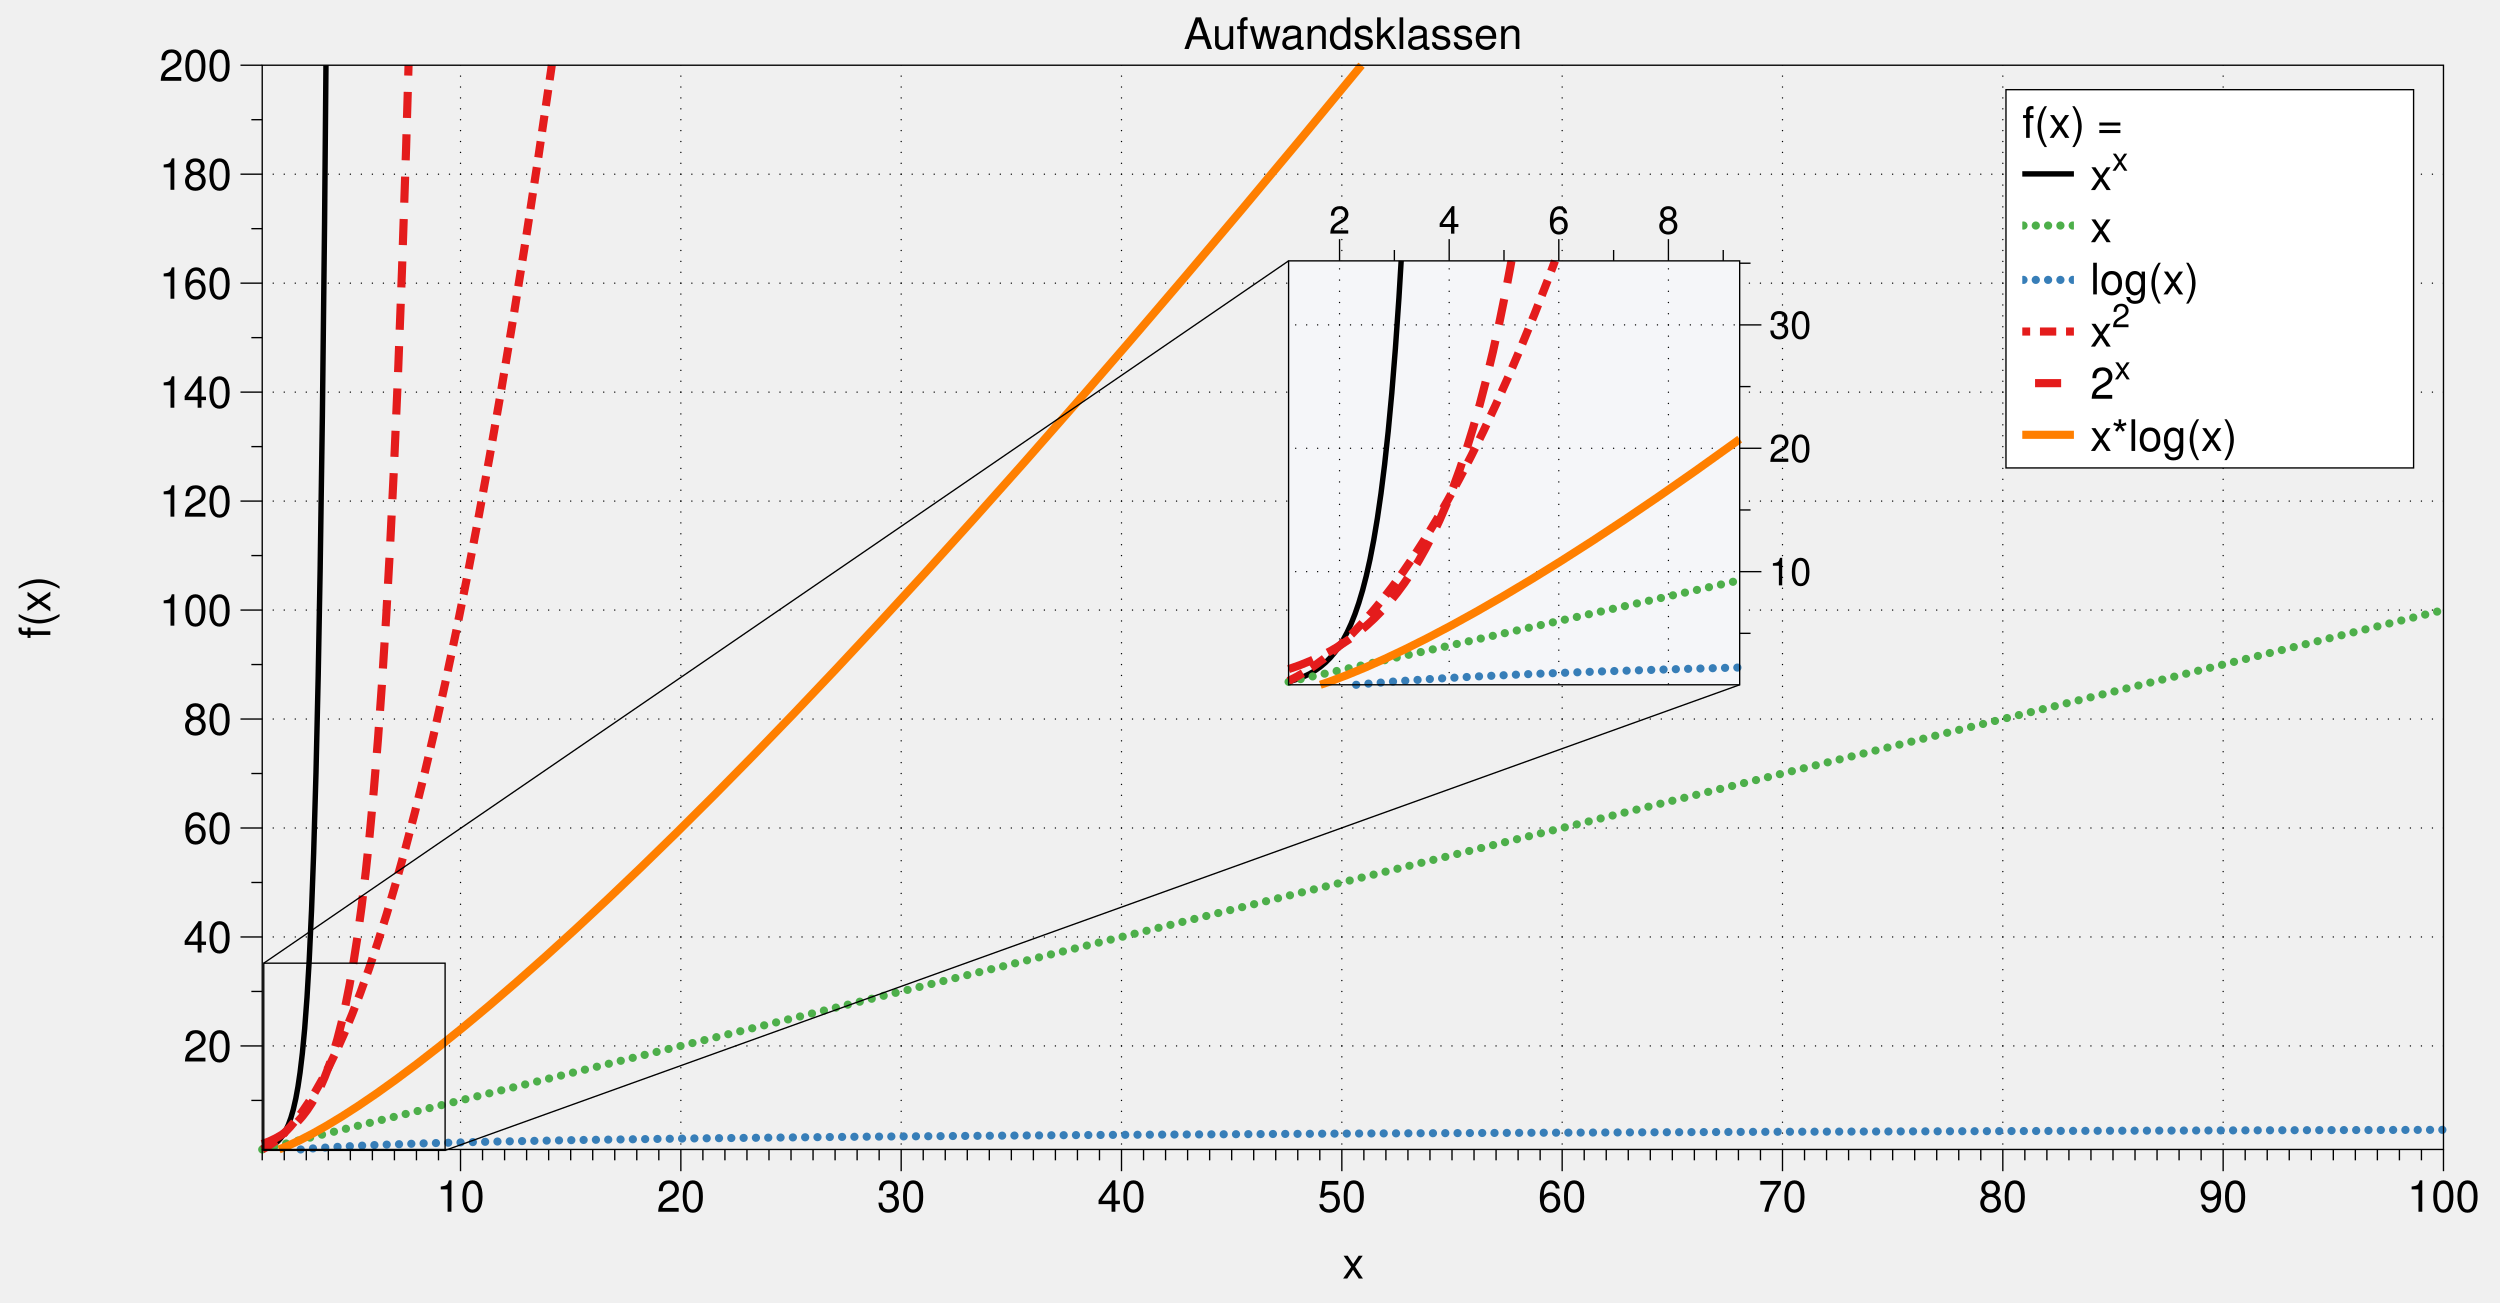
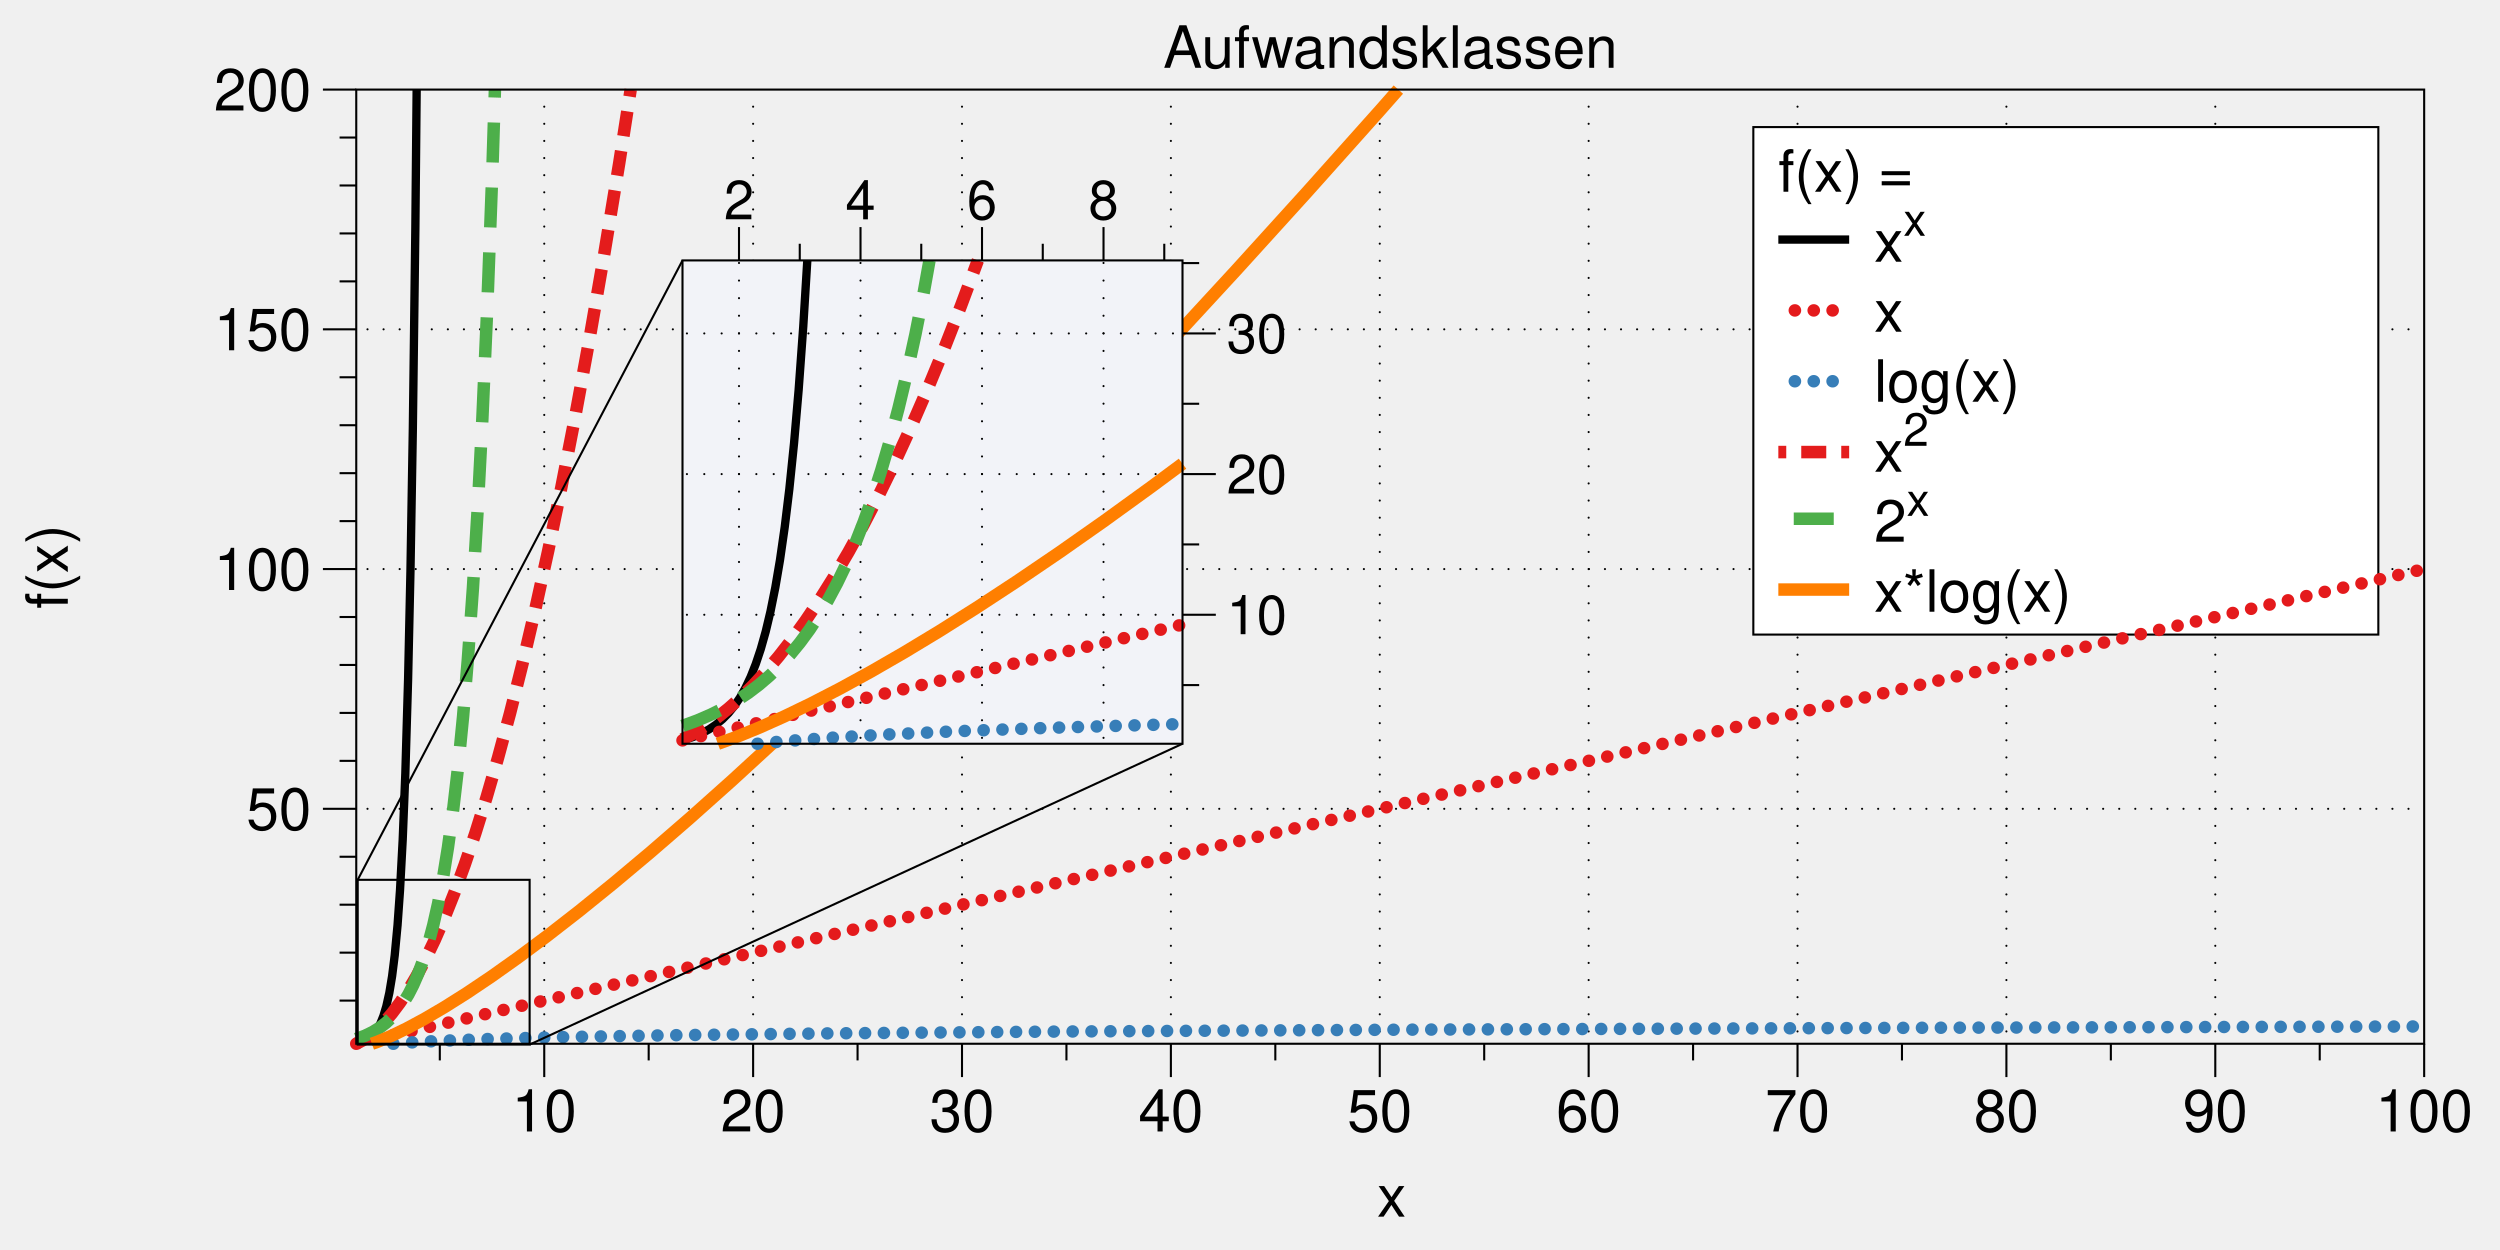
- <svg xmlns="http://www.w3.org/2000/svg" width="920" height="479.5" version="1.1">
+ <svg xmlns="http://www.w3.org/2000/svg" viewBox="0 0 600 300" width="600" height="300" version="1.1">
  <g>
    <g id="Background">
      <defs>
        <clipPath id="clipPath">
-           <rect x="96.5" y="24" width="802.7" height="399" />
+           <rect x="85.5" y="21.5" width="496.3" height="229" />
        </clipPath>
      </defs>
      <g id="Grid" clip-path="url(#clipPath)">
-         <path d="M 169.473 423 L 169.473 24 M 250.554 423 L 250.554 24 M 331.634 423 L 331.634 24 M 412.715 423 L 412.715 24                 M 493.796 423 L 493.796 24 M 574.877 423 L 574.877 24 M 655.958 423 L 655.958 24 M 737.038 423 L 737.038 24                 M 818.119 423 L 818.119 24 " stroke="black" stroke-dasharray="0.01,4" stroke-dashoffset="2.01" stroke-linecap="round" fill="none" stroke-width="0.5" />
-         <path d="M 96.5 384.905 L 899.2 384.905 M 96.5 344.804 L 899.2 344.804 M 96.5 304.704 L 899.2 304.704                 M 96.5 264.603 L 899.2 264.603 M 96.5 224.503 L 899.2 224.503 M 96.5 184.402 L 899.2 184.402                 M 96.5 144.302 L 899.2 144.302 M 96.5 104.201 L 899.2 104.201 M 96.5 64.1 L 899.2 64.1 " stroke="black" stroke-dasharray="0.01,4.044" stroke-dashoffset="0.005" stroke-linecap="round" fill="none" stroke-width="0.5" />
+         <path d="M 130.618 250.5 L 130.618 21.5 M 180.749 250.5 L 180.749 21.5 M 230.881 250.5 L 230.881 21.5                 M 281.012 250.5 L 281.012 21.5 M 331.143 250.5 L 331.143 21.5 M 381.275 250.5 L 381.275 21.5                 M 431.406 250.5 L 431.406 21.5 M 481.537 250.5 L 481.537 21.5 M 531.669 250.5 L 531.669 21.5 " stroke="black" stroke-dasharray="0.01,4.1" stroke-dashoffset="1.156" stroke-linecap="round" fill="none" stroke-width="0.5" />
+         <path d="M 85.5 194.113 L 581.8 194.113 M 85.5 136.575 L 581.8 136.575 M 85.5 79.038 L 581.8 79.038 " stroke="black" stroke-dasharray="0.01,3.847" stroke-dashoffset="1.162" stroke-linecap="round" fill="none" stroke-width="0.5" />
      </g>
    </g>
    <g id="Commands">
      <g id="Legend">
        <defs>
          <clipPath id="clipPath2">
-             <rect x="738.2" y="33" width="150" height="139.2" />
+             <rect x="420.8" y="30.5" width="150" height="121.8" />
          </clipPath>
        </defs>
        <g clip-path="url(#clipPath2)">
-           <rect x="738.2" y="33" width="150" height="139.2" fill="white" stroke="none" />
-         </g>
-         <rect x="738.2" y="33" width="150" height="139.2" stroke="black" fill="none" stroke-width="0.5" />
+           <rect x="420.8" y="30.5" width="150" height="121.8" fill="white" stroke="none" />
+         </g>
+         <rect x="420.8" y="30.5" width="150" height="121.8" stroke="black" fill="none" stroke-width="0.5" />
        <defs>
          <clipPath id="clipPath3">
-             <rect x="738.2" y="33" width="150" height="139.2" />
+             <rect x="420.8" y="30.5" width="150" height="121.8" />
          </clipPath>
        </defs>
        <g clip-path="url(#clipPath3)">
          <defs>
            <clipPath id="clipPath4">
-               <rect x="744.2" y="56.04" width="19" height="16.32" />
+               <rect x="426.8" y="50.66" width="17" height="14.28" />
            </clipPath>
          </defs>
          <g clip-path="url(#clipPath4)">
-             <path d="M 744.2 64 L 763.2 64 " stroke="black" fill="none" stroke-width="2" />
-           </g>
-           <g font-family="Helvetica" font-size="16" fill="black">
-             <text x="769.2" y="69.938">x</text>
-             <text x="777.2" y="62.826" font-size="12">x</text>
+             <path d="M 426.8 57.5 L 443.8 57.5 " stroke="black" fill="none" stroke-width="2" />
+           </g>
+           <g font-family="Helvetica" font-size="14" fill="black">
+             <text x="449.8" y="62.821">x</text>
+             <text x="456.8" y="56.598" font-size="11">x</text>
          </g>
          <defs>
            <clipPath id="clipPath5">
-               <rect x="744.2" y="75.24" width="19" height="16.32" />
+               <rect x="426.8" y="67.46" width="17" height="14.28" />
            </clipPath>
          </defs>
          <g clip-path="url(#clipPath5)">
-             <path d="M 744.2 83 L 763.2 83 " stroke="rgb(77,175,74)" stroke-dasharray="0.03,4.5" stroke-dashoffset="4.105" stroke-linecap="round" fill="none" stroke-width="3" />
-           </g>
-           <g font-family="Helvetica" font-size="16" fill="black">
-             <text x="769.2" y="89.138">x</text>
+             <path d="M 426.8 74.5 L 443.8 74.5 " stroke="rgb(228,26,28)" stroke-dasharray="0.03,4.5" stroke-dashoffset="0.575" stroke-linecap="round" fill="none" stroke-width="3" />
+           </g>
+           <g font-family="Helvetica" font-size="14" fill="black">
+             <text x="449.8" y="79.621">x</text>
          </g>
          <defs>
            <clipPath id="clipPath6">
-               <rect x="744.2" y="94.44" width="19" height="16.32" />
+               <rect x="426.8" y="84.26" width="17" height="14.28" />
            </clipPath>
          </defs>
          <g clip-path="url(#clipPath6)">
-             <path d="M 744.2 103 L 763.2 103 " stroke="rgb(55,126,184)" stroke-dasharray="0.03,4.5" stroke-dashoffset="4.105" stroke-linecap="round" fill="none" stroke-width="3" />
-           </g>
-           <g font-family="Helvetica" font-size="16" fill="black">
-             <text x="769.2" y="108.338">log(x)</text>
+             <path d="M 426.8 91.5 L 443.8 91.5 " stroke="rgb(55,126,184)" stroke-dasharray="0.03,4.5" stroke-dashoffset="0.575" stroke-linecap="round" fill="none" stroke-width="3" />
+           </g>
+           <g font-family="Helvetica" font-size="14" fill="black">
+             <text x="449.8" y="96.421">log(x)</text>
          </g>
          <defs>
            <clipPath id="clipPath7">
-               <rect x="744.2" y="113.64" width="19" height="16.32" />
+               <rect x="426.8" y="101.06" width="17" height="14.28" />
            </clipPath>
          </defs>
          <g clip-path="url(#clipPath7)">
-             <path d="M 744.2 122 L 763.2 122 " stroke="rgb(228,28,28)" stroke-dasharray="6,3.6" stroke-dashoffset="3.1" stroke-linecap="butt" fill="none" stroke-width="3" />
-           </g>
-           <g font-family="Helvetica" font-size="16" fill="black">
-             <text x="769.2" y="127.538">x</text>
-             <text x="777.2" y="120.426" font-size="12">2</text>
+             <path d="M 426.8 108.5 L 443.8 108.5 " stroke="rgb(228,28,28)" stroke-dasharray="6,3.6" stroke-dashoffset="4.1" stroke-linecap="butt" fill="none" stroke-width="3" />
+           </g>
+           <g font-family="Helvetica" font-size="14" fill="black">
+             <text x="449.8" y="113.221">x</text>
+             <text x="456.8" y="106.998" font-size="11">2</text>
          </g>
          <defs>
            <clipPath id="clipPath8">
-               <rect x="744.2" y="132.84" width="19" height="16.32" />
+               <rect x="426.8" y="117.86" width="17" height="14.28" />
            </clipPath>
          </defs>
          <g clip-path="url(#clipPath8)">
-             <path d="M 744.2 141 L 763.2 141 " stroke="rgb(228,28,28)" stroke-dasharray="9.6,6" stroke-dashoffset="10.9" stroke-linecap="butt" fill="none" stroke-width="3" />
-           </g>
-           <g font-family="Helvetica" font-size="16" fill="black">
-             <text x="769.2" y="146.738">2</text>
-             <text x="778.098" y="139.626" font-size="12">x</text>
+             <path d="M 426.8 124.5 L 443.8 124.5 " stroke="rgb(77,175,74)" stroke-dasharray="9.6,6" stroke-dashoffset="11.9" stroke-linecap="butt" fill="none" stroke-width="3" />
+           </g>
+           <g font-family="Helvetica" font-size="14" fill="black">
+             <text x="449.8" y="130.021">2</text>
+             <text x="457.586" y="123.798" font-size="11">x</text>
          </g>
          <defs>
            <clipPath id="clipPath9">
-               <rect x="744.2" y="152.04" width="19" height="16.32" />
+               <rect x="426.8" y="134.66" width="17" height="14.28" />
            </clipPath>
          </defs>
          <g clip-path="url(#clipPath9)">
-             <path d="M 744.2 160 L 763.2 160 " stroke="rgb(255,127,0)" fill="none" stroke-width="3" />
-           </g>
-           <g font-family="Helvetica" font-size="16" fill="black">
-             <text x="769.2" y="165.938">x*log(x)</text>
-           </g>
-           <g font-family="Helvetica" font-size="16" fill="black">
-             <text x="744.2" y="50.738">f(x) = </text>
+             <path d="M 426.8 141.5 L 443.8 141.5 " stroke="rgb(255,127,0)" fill="none" stroke-width="3" />
+           </g>
+           <g font-family="Helvetica" font-size="14" fill="black">
+             <text x="449.8" y="146.821">x*log(x)</text>
+           </g>
+           <g font-family="Helvetica" font-size="14" fill="black">
+             <text x="426.8" y="46.021">f(x) = </text>
          </g>
        </g>
      </g>
      <g id="x_x">
-         <path d="M 96.5 423 L 98.272 422.454 L 99.673 421.83 L 101.03 421 L 102.136 420.1 L 103.192 418.991                 L 104.228 417.593 L 105.159 415.997 L 106.157 413.822 L 107.047 411.368 L 107.937 408.285                 L 108.863 404.225 L 109.654 399.885 L 110.418 394.727 L 111.267 387.603 L 112.123 378.535                 L 112.983 366.987 L 113.799 353.148 L 114.653 334.803 L 115.416 314.147 L 116.286 284.334                 L 117.097 248.843 L 117.818 209.344 L 118.632 153.251 L 119.443 81.915 L 119.953 24 " stroke="black" fill="none" stroke-width="2" />
+         <path d="M 85.5 250.5 L 86.893 250.076 L 87.955 249.567 L 88.904 248.903 L 89.759 248.062 L 90.58 246.942                 L 91.344 245.516 L 92.021 243.824 L 92.721 241.497 L 93.438 238.288 L 94.105 234.273                 L 94.732 229.273 L 95.412 222.024 L 96 213.706 L 96.651 201.481 L 97.281 185.601                 L 97.941 163.091 L 98.511 137.058 L 99.083 102.797 L 99.685 54.739 L 99.997 21.5 " stroke="black" fill="none" stroke-width="2" />
      </g>
      <g id="x">
-         <path d="M 96.5 423 L 899.2 224.503 " stroke="rgb(77,175,74)" stroke-dasharray="0.03,4.5" stroke-linecap="round" fill="none" stroke-width="3" />
+         <path d="M 85.5 250.5 L 581.8 136.575 " stroke="rgb(228,26,28)" stroke-dasharray="0.03,4.5" stroke-linecap="round" fill="none" stroke-width="3" />
      </g>
      <g id="log_x">
-         <path d="M 110.638 423 L 115.965 422.551 L 125.674 421.946 L 138.855 421.339 L 156.568 420.736                 L 180.531 420.132 L 212.869 419.529 L 256.573 418.925 L 315.307 418.325 L 394.835 417.722                 L 502.065 417.121 L 646.9 416.519 L 842.327 415.917 L 899.2 415.772 " stroke="rgb(55,126,184)" stroke-dasharray="0.03,4.5" stroke-linecap="round" fill="none" stroke-width="3" />
+         <path d="M 94.389 250.5 L 97.281 250.26 L 105.332 249.809 L 117.289 249.357 L 134.875 248.907                 L 160.871 248.458 L 199.287 248.008 L 255.986 247.559 L 339.742 247.11 L 463.353 246.662                 L 581.8 246.351 " stroke="rgb(55,126,184)" stroke-dasharray="0.03,4.5" stroke-linecap="round" fill="none" stroke-width="3" />
      </g>
      <g id="x_2">
-         <path d="M 96.5 423 L 98.402 421.949 L 100.405 420.604 L 102.484 418.949 L 104.558 417.035 L 106.752 414.725                 L 108.972 412.087 L 111.267 409.047 L 113.697 405.475 L 116.062 401.654 L 118.632 397.116                 L 121.2 392.177 L 123.978 386.382 L 126.736 380.163 L 129.581 373.262 L 132.629 365.32                 L 135.788 356.493 L 138.855 347.338 L 142.229 336.605 L 145.685 324.892 L 149.122 312.52                 L 152.663 299.021 L 156.376 284.045 L 160.122 268.081 L 163.907 251.082 L 167.786 232.757                 L 171.846 212.595 L 175.959 191.142 L 180.201 167.932 L 184.518 143.191 L 188.841 117.268                 L 193.434 88.485 L 198.113 57.835 L 202.791 25.861 L 203.052 24 " stroke="rgb(228,28,28)" stroke-dasharray="6,3.6" stroke-linecap="butt" fill="none" stroke-width="3" />
+         <path d="M 85.5 250.5 L 87.12 249.636 L 88.749 248.525 L 90.482 247.076 L 92.223 245.344 L 94.059 243.217                 L 96 240.631 L 97.941 237.702 L 99.977 234.257 L 102.096 230.269 L 104.337 225.603                 L 106.636 220.342 L 109.054 214.283 L 111.54 207.497 L 114.086 199.96 L 116.762 191.396                 L 119.522 181.88 L 122.423 171.124 L 125.402 159.277 L 128.464 146.254 L 131.573 132.15                 L 134.725 116.951 L 138.102 99.654 L 141.576 80.77 L 145.037 60.858 L 148.613 39.135                 L 151.363 21.5 " stroke="rgb(228,28,28)" stroke-dasharray="6,3.6" stroke-linecap="butt" fill="none" stroke-width="3" />
      </g>
      <g id="2_x">
-         <path d="M 96.5 420.995 L 99.121 419.988 L 101.422 418.897 L 103.693 417.588 L 105.776 416.143                 L 107.635 414.616 L 109.464 412.858 L 111.267 410.834 L 112.983 408.595 L 114.653 406.076                 L 116.286 403.24 L 117.818 400.196 L 119.443 396.498 L 121.107 392.141 L 122.55 387.825                 L 124.147 382.385 L 125.674 376.443 L 127.13 370.004 L 128.576 362.767 L 130.017 354.611                 L 131.533 344.872 L 133.071 333.606 L 134.595 320.887 L 136.032 307.286 L 137.579 290.631                 L 139.106 271.902 L 140.506 252.438 L 142.086 227.482 L 143.496 202.173 L 144.942 172.849                 L 146.443 138.332 L 147.915 99.898 L 149.447 54.378 L 150.347 24 " stroke="rgb(228,28,28)" stroke-dasharray="9.6,6" stroke-linecap="butt" fill="none" stroke-width="3" />
+         <path d="M 85.5 249.349 L 87.601 248.574 L 89.482 247.659 L 91.136 246.634 L 92.662 245.455                 L 94.105 244.087 L 95.412 242.588 L 96.724 240.787 L 98.023 238.649 L 99.184 236.386                 L 100.382 233.636 L 101.606 230.312 L 102.792 226.509 L 103.985 222 L 105.146 216.839                 L 106.356 210.501 L 107.511 203.373 L 108.766 194.227 L 109.942 184.088 L 111.135 171.97                 L 112.28 158.299 L 113.505 141.068 L 114.662 121.889 L 115.767 100.48 L 116.939 73.869                 L 118.144 41.65 L 118.781 21.5 " stroke="rgb(77,175,74)" stroke-dasharray="9.6,6" stroke-linecap="butt" fill="none" stroke-width="3" />
      </g>
      <g id="x_log_x">
-         <path d="M 102.674 423 L 106.157 421.559 L 110.342 419.599 L 115.008 417.181 L 120.049 414.342                 L 125.674 410.939 L 131.82 406.982 L 138.437 402.481 L 145.685 397.302 L 153.461 391.494                 L 161.696 385.093 L 170.658 377.868 L 179.946 370.124 L 190.095 361.396 L 200.686 352.021                 L 211.978 341.754 L 223.665 330.859 L 236.028 319.062 L 249.052 306.357 L 262.809 292.654                 L 277.14 278.093 L 292.118 262.588 L 307.634 246.238 L 323.981 228.72 L 341.01 210.172                 L 358.669 190.638 L 376.972 170.091 L 396.021 148.401 L 415.718 125.668 L 435.993 101.961                 L 457.003 77.086 L 478.778 50.993 L 501.043 24 " stroke="rgb(255,127,0)" fill="none" stroke-width="3" />
+         <path d="M 89.256 250.5 L 90.58 250.029 L 93.858 248.64 L 97.595 246.83 L 101.888 244.521 L 106.636 241.736                 L 111.98 238.366 L 117.859 234.418 L 124.291 229.854 L 131.351 224.597 L 138.993 218.652                 L 147.253 211.969 L 156.165 204.496 L 165.636 196.29 L 175.742 187.268 L 186.577 177.321                 L 197.95 166.607 L 210.063 154.917 L 222.773 142.373 L 236.225 128.812 L 250.303 114.334                 L 265.122 98.805 L 280.553 82.345 L 296.74 64.784 L 313.674 46.116 L 331.344 26.335                 L 335.601 21.5 " stroke="rgb(255,127,0)" fill="none" stroke-width="3" />
      </g>
    </g>
    <g id="Foreground">
      <g id="Y_Axis">
-         <g transform="translate(18.525,223.5) rotate(-90) translate(-18.525,-223.5)" font-family="Helvetica" font-size="16" fill="black">
-           <text x="6.974" y="223.5">f(x)</text>
+         <g transform="translate(16.2719,136) rotate(-90) translate(-16.2719,-136)" font-family="Helvetica" font-size="14" fill="black">
+           <text x="6.165" y="136">f(x)</text>
        </g>
        <g id="Y_Labels">
-           <g font-family="Helvetica" font-size="16" fill="black">
-             <text x="67.503" y="390.643">20</text>
-           </g>
-           <g font-family="Helvetica" font-size="16" fill="black">
-             <text x="67.503" y="350.542">40</text>
-           </g>
-           <g font-family="Helvetica" font-size="16" fill="black">
-             <text x="67.503" y="310.442">60</text>
-           </g>
-           <g font-family="Helvetica" font-size="16" fill="black">
-             <text x="67.503" y="270.341">80</text>
-           </g>
-           <g font-family="Helvetica" font-size="16" fill="black">
-             <text x="58.605" y="230.241">100</text>
-           </g>
-           <g font-family="Helvetica" font-size="16" fill="black">
-             <text x="58.605" y="190.14">120</text>
-           </g>
-           <g font-family="Helvetica" font-size="16" fill="black">
-             <text x="58.605" y="150.04">140</text>
-           </g>
-           <g font-family="Helvetica" font-size="16" fill="black">
-             <text x="58.605" y="109.939">160</text>
-           </g>
-           <g font-family="Helvetica" font-size="16" fill="black">
-             <text x="58.605" y="69.839">180</text>
-           </g>
-           <g font-family="Helvetica" font-size="16" fill="black">
-             <text x="58.605" y="29.738">200</text>
-           </g>
-         </g>
-         <path d="M 92.5 404.955 L 96.5 404.955 M 88.5 384.905 L 96.5 384.905 M 92.5 364.854 L 96.5 364.854                 M 88.5 344.804 L 96.5 344.804 M 92.5 324.754 L 96.5 324.754 M 88.5 304.704 L 96.5 304.704                 M 92.5 284.653 L 96.5 284.653 M 88.5 264.603 L 96.5 264.603 M 92.5 244.553 L 96.5 244.553                 M 88.5 224.503 L 96.5 224.503 M 92.5 204.452 L 96.5 204.452 M 88.5 184.402 L 96.5 184.402                 M 92.5 164.352 L 96.5 164.352 M 88.5 144.302 L 96.5 144.302 M 92.5 124.251 L 96.5 124.251                 M 88.5 104.201 L 96.5 104.201 M 92.5 84.151 L 96.5 84.151 M 88.5 64.1 L 96.5 64.1                 M 92.5 44.05 L 96.5 44.05 M 88.5 24 L 96.5 24 " stroke="black" fill="none" stroke-width="0.5" />
+           <g font-family="Helvetica" font-size="14" fill="black">
+             <text x="59.128" y="199.134">50</text>
+           </g>
+           <g font-family="Helvetica" font-size="14" fill="black">
+             <text x="51.342" y="141.596">100</text>
+           </g>
+           <g font-family="Helvetica" font-size="14" fill="black">
+             <text x="51.342" y="84.059">150</text>
+           </g>
+           <g font-family="Helvetica" font-size="14" fill="black">
+             <text x="51.342" y="26.521">200</text>
+           </g>
+         </g>
+         <path d="M 81.5 240.143 L 85.5 240.143 M 81.5 228.636 L 85.5 228.636 M 81.5 217.128 L 85.5 217.128                 M 81.5 205.621 L 85.5 205.621 M 77.5 194.113 L 85.5 194.113 M 81.5 182.606 L 85.5 182.606                 M 81.5 171.098 L 85.5 171.098 M 81.5 159.59 L 85.5 159.59 M 81.5 148.083 L 85.5 148.083                 M 77.5 136.575 L 85.5 136.575 M 81.5 125.068 L 85.5 125.068 M 81.5 113.56 L 85.5 113.56                 M 81.5 102.053 L 85.5 102.053 M 81.5 90.545 L 85.5 90.545 M 77.5 79.038 L 85.5 79.038                 M 81.5 67.53 L 85.5 67.53 M 81.5 56.023 L 85.5 56.023 M 81.5 44.515 L 85.5 44.515                 M 81.5 33.008 L 85.5 33.008 M 77.5 21.5 L 85.5 21.5 " stroke="black" fill="none" stroke-width="0.5" />
      </g>
      <g id="X_Axis">
-         <g font-family="Helvetica" font-size="16" fill="black">
-           <text x="494" y="470.5">x</text>
+         <g font-family="Helvetica" font-size="14" fill="black">
+           <text x="330.5" y="292">x</text>
        </g>
        <g>
-           <g font-family="Helvetica" font-size="16" fill="black">
-             <text x="160.574" y="445.92">10</text>
-           </g>
-           <g font-family="Helvetica" font-size="16" fill="black">
-             <text x="241.655" y="445.92">20</text>
-           </g>
-           <g font-family="Helvetica" font-size="16" fill="black">
-             <text x="322.736" y="445.92">30</text>
-           </g>
-           <g font-family="Helvetica" font-size="16" fill="black">
-             <text x="403.817" y="445.92">40</text>
-           </g>
-           <g font-family="Helvetica" font-size="16" fill="black">
-             <text x="484.898" y="445.92">50</text>
-           </g>
-           <g font-family="Helvetica" font-size="16" fill="black">
-             <text x="565.978" y="445.92">60</text>
-           </g>
-           <g font-family="Helvetica" font-size="16" fill="black">
-             <text x="647.059" y="445.92">70</text>
-           </g>
-           <g font-family="Helvetica" font-size="16" fill="black">
-             <text x="728.14" y="445.92">80</text>
-           </g>
-           <g font-family="Helvetica" font-size="16" fill="black">
-             <text x="809.221" y="445.92">90</text>
-           </g>
-           <g font-family="Helvetica" font-size="16" fill="black">
-             <text x="885.852" y="445.92">100</text>
-           </g>
-         </g>
-         <path d="M 169.473 431 L 169.473 423 M 250.554 431 L 250.554 423 M 331.634 431 L 331.634 423 M 412.715 431 L 412.715 423                 M 493.796 431 L 493.796 423 M 574.877 431 L 574.877 423 M 655.958 431 L 655.958 423 M 737.038 431 L 737.038 423                 M 818.119 431 L 818.119 423 M 899.2 431 L 899.2 423 M 96.5 427 L 96.5 423 M 104.608 427 L 104.608 423                 M 112.716 427 L 112.716 423 M 120.824 427 L 120.824 423 M 128.932 427 L 128.932 423 M 137.04 427 L 137.04 423                 M 145.148 427 L 145.148 423 M 153.257 427 L 153.257 423 M 161.365 427 L 161.365 423 M 177.581 427 L 177.581 423                 M 185.689 427 L 185.689 423 M 193.797 427 L 193.797 423 M 201.905 427 L 201.905 423 M 210.013 427 L 210.013 423                 M 218.121 427 L 218.121 423 M 226.229 427 L 226.229 423 M 234.337 427 L 234.337 423 M 242.445 427 L 242.445 423                 M 258.662 427 L 258.662 423 M 266.77 427 L 266.77 423 M 274.878 427 L 274.878 423 M 282.986 427 L 282.986 423                 M 291.094 427 L 291.094 423 M 299.202 427 L 299.202 423 M 307.31 427 L 307.31 423 M 315.418 427 L 315.418 423                 M 323.526 427 L 323.526 423 M 339.742 427 L 339.742 423 M 347.851 427 L 347.851 423 M 355.959 427 L 355.959 423                 M 364.067 427 L 364.067 423 M 372.175 427 L 372.175 423 M 380.283 427 L 380.283 423 M 388.391 427 L 388.391 423                 M 396.499 427 L 396.499 423 M 404.607 427 L 404.607 423 M 420.823 427 L 420.823 423 M 428.931 427 L 428.931 423                 M 437.039 427 L 437.039 423 M 445.147 427 L 445.147 423 M 453.256 427 L 453.256 423 M 461.364 427 L 461.364 423                 M 469.472 427 L 469.472 423 M 477.58 427 L 477.58 423 M 485.688 427 L 485.688 423 M 501.904 427 L 501.904 423                 M 510.012 427 L 510.012 423 M 518.12 427 L 518.12 423 M 526.228 427 L 526.228 423 M 534.336 427 L 534.336 423                 M 542.444 427 L 542.444 423 M 550.553 427 L 550.553 423 M 558.661 427 L 558.661 423 M 566.769 427 L 566.769 423                 M 582.985 427 L 582.985 423 M 591.093 427 L 591.093 423 M 599.201 427 L 599.201 423 M 607.309 427 L 607.309 423                 M 615.417 427 L 615.417 423 M 623.525 427 L 623.525 423 M 631.633 427 L 631.633 423 M 639.741 427 L 639.741 423                 M 647.849 427 L 647.849 423 M 664.066 427 L 664.066 423 M 672.174 427 L 672.174 423 M 680.282 427 L 680.282 423                 M 688.39 427 L 688.39 423 M 696.498 427 L 696.498 423 M 704.606 427 L 704.606 423 M 712.714 427 L 712.714 423                 M 720.822 427 L 720.822 423 M 728.93 427 L 728.93 423 M 745.146 427 L 745.146 423 M 753.255 427 L 753.255 423                 M 761.363 427 L 761.363 423 M 769.471 427 L 769.471 423 M 777.579 427 L 777.579 423 M 785.687 427 L 785.687 423                 M 793.795 427 L 793.795 423 M 801.903 427 L 801.903 423 M 810.011 427 L 810.011 423 M 826.227 427 L 826.227 423                 M 834.335 427 L 834.335 423 M 842.443 427 L 842.443 423 M 850.552 427 L 850.552 423 M 858.66 427 L 858.66 423                 M 866.768 427 L 866.768 423 M 874.876 427 L 874.876 423 M 882.984 427 L 882.984 423 M 891.092 427 L 891.092 423 " stroke="black" fill="none" stroke-width="0.5" />
-       </g>
-       <g font-family="Helvetica" font-size="16" fill="black">
-         <text x="435.592" y="18.025">Aufwandsklassen</text>
-       </g>
-       <path d="M 899.2 423 L 899.2 24 L 96.5 24 L 96.5 423 L 899.2 423 z " stroke="black" stroke-linecap="square" fill="none" stroke-width="0.5" />
+           <g font-family="Helvetica" font-size="14" fill="black">
+             <text x="122.832" y="271.555">10</text>
+           </g>
+           <g font-family="Helvetica" font-size="14" fill="black">
+             <text x="172.963" y="271.555">20</text>
+           </g>
+           <g font-family="Helvetica" font-size="14" fill="black">
+             <text x="223.095" y="271.555">30</text>
+           </g>
+           <g font-family="Helvetica" font-size="14" fill="black">
+             <text x="273.226" y="271.555">40</text>
+           </g>
+           <g font-family="Helvetica" font-size="14" fill="black">
+             <text x="323.357" y="271.555">50</text>
+           </g>
+           <g font-family="Helvetica" font-size="14" fill="black">
+             <text x="373.489" y="271.555">60</text>
+           </g>
+           <g font-family="Helvetica" font-size="14" fill="black">
+             <text x="423.62" y="271.555">70</text>
+           </g>
+           <g font-family="Helvetica" font-size="14" fill="black">
+             <text x="473.751" y="271.555">80</text>
+           </g>
+           <g font-family="Helvetica" font-size="14" fill="black">
+             <text x="523.883" y="271.555">90</text>
+           </g>
+           <g font-family="Helvetica" font-size="14" fill="black">
+             <text x="570.121" y="271.555">100</text>
+           </g>
+         </g>
+         <path d="M 130.618 258.5 L 130.618 250.5 M 180.749 258.5 L 180.749 250.5 M 230.881 258.5 L 230.881 250.5                 M 281.012 258.5 L 281.012 250.5 M 331.143 258.5 L 331.143 250.5 M 381.275 258.5 L 381.275 250.5                 M 431.406 258.5 L 431.406 250.5 M 481.537 258.5 L 481.537 250.5 M 531.669 258.5 L 531.669 250.5                 M 581.8 258.5 L 581.8 250.5 M 105.553 254.5 L 105.553 250.5 M 155.684 254.5 L 155.684 250.5                 M 205.815 254.5 L 205.815 250.5 M 255.946 254.5 L 255.946 250.5 M 306.078 254.5 L 306.078 250.5                 M 356.209 254.5 L 356.209 250.5 M 406.34 254.5 L 406.34 250.5 M 456.472 254.5 L 456.472 250.5                 M 506.603 254.5 L 506.603 250.5 M 556.734 254.5 L 556.734 250.5 " stroke="black" fill="none" stroke-width="0.5" />
+       </g>
+       <g font-family="Helvetica" font-size="14" fill="black">
+         <text x="279.174" y="16.272">Aufwandsklassen</text>
+       </g>
+       <path d="M 581.8 250.5 L 581.8 21.5 L 85.5 21.5 L 85.5 250.5 L 581.8 250.5 z " stroke="black" stroke-linecap="square" fill="none" stroke-width="0.5" />
    </g>
    <g id="Zoom">
      <g id="Connection">
-         <path d="M 163.797 423.341 L 640.2 252 " stroke="black" fill="none" stroke-width="0.5" />
-         <path d="M 97.068 354.448 L 474.2 96 " stroke="black" fill="none" stroke-width="0.5" />
+         <path d="M 127.109 250.696 L 283.8 178.5 " stroke="black" fill="none" stroke-width="0.5" />
+         <path d="M 85.851 211.156 L 163.8 62.5 " stroke="black" fill="none" stroke-width="0.5" />
      </g>
      <g id="Source">
        <defs>
          <clipPath id="clipPath10">
-             <rect x="474.2" y="96" width="166" height="156" />
+             <rect x="163.8" y="62.5" width="120" height="116" />
          </clipPath>
        </defs>
        <g clip-path="url(#clipPath10)">
-           <rect x="474.2" y="96" width="166" height="156" fill="rgb(245,246,249)" stroke="none" />
-         </g>
-         <rect x="97.068" y="354.448" width="66.73" height="68.893" stroke="black" fill="none" stroke-width="0.5" />
+           <rect x="163.8" y="62.5" width="120" height="116" fill="rgb(242,243,248)" stroke="none" />
+         </g>
+         <rect x="85.851" y="211.156" width="41.258" height="39.54" stroke="black" fill="none" stroke-width="0.5" />
      </g>
      <g id="Destination">
-         <g id="Content" transform="translate(474,252.5)">&gt;
+         <g id="Content" transform="translate(163,179)">&gt;
        <defs>
            <clipPath id="clipPath11">
-               <rect x="0.2" y="-156.5" width="166" height="156" />
+               <rect x="0.8" y="-116.5" width="120" height="116" />
            </clipPath>
          </defs>
          <g id="Grid_2" clip-path="url(#clipPath11)">
-             <path d="M 18.958 -0.5 L 18.958 -156.5 M 59.298 -0.5 L 59.298 -156.5 M 99.639 -0.5 L 99.639 -156.5                     M 139.979 -0.5 L 139.979 -156.5 " stroke="black" stroke-dasharray="0.01,4.117" stroke-dashoffset="3.773" stroke-linecap="round" fill="none" stroke-width="0.5" />
-             <path d="M 0.2 -42.133 L 166.2 -42.133 M 0.2 -87.535 L 166.2 -87.535 M 0.2 -132.937 L 166.2 -132.937 " stroke="black" stroke-dasharray="0.01,4.024" stroke-dashoffset="1.417" stroke-linecap="round" fill="none" stroke-width="0.5" />
+             <path d="M 14.36 -0.5 L 14.36 -116.5 M 43.522 -0.5 L 43.522 -116.5 M 72.683 -0.5 L 72.683 -116.5                     M 101.845 -0.5 L 101.845 -116.5 " stroke="black" stroke-dasharray="0.011,4.21" stroke-dashoffset="2.807" stroke-linecap="round" fill="none" stroke-width="0.5" />
+             <path d="M 0.8 -31.458 L 120.8 -31.458 M 0.8 -65.218 L 120.8 -65.218 M 0.8 -98.978 L 120.8 -98.978 " stroke="black" stroke-dasharray="0.01,4.156" stroke-dashoffset="3.109" stroke-linecap="round" fill="none" stroke-width="0.5" />
          </g>
          <g id="Commands_2">
-             <path d="M 0.2 -1.613 L 3.012 -2.446 L 5.536 -3.405 L 7.845 -4.503 L 9.954 -5.733                     L 11.916 -7.119 L 13.745 -8.662 L 15.477 -10.395 L 17.138 -12.352 L 18.722 -14.537                     L 20.246 -16.986 L 21.746 -19.788 L 23.215 -22.972 L 24.632 -26.53 L 26.026 -30.569                     L 27.43 -35.273 L 28.802 -40.582 L 30.18 -46.748 L 31.54 -53.78 L 32.882 -61.799                     L 34.205 -70.929 L 35.532 -81.513 L 36.864 -93.796 L 38.184 -107.89 L 39.508 -124.258                     L 40.81 -142.93 L 41.628 -156.5 " stroke="black" fill="none" stroke-width="2" />
-             <path d="M 0.2 -1.59 L 166.2 -38.955 " stroke="rgb(77,175,74)" stroke-dasharray="0.03,4.5" stroke-linecap="round" fill="none" stroke-width="3" />
-             <path d="M 25.067 -0.5 L 27.667 -0.766 L 38.754 -1.691 L 52.331 -2.616 L 69.001 -3.541                     L 89.398 -4.465 L 114.364 -5.388 L 144.958 -6.311 L 166.2 -6.856 " stroke="rgb(55,126,184)" stroke-dasharray="0.03,4.5" stroke-linecap="round" fill="none" stroke-width="3" />
-             <path d="M 0.2 -1.93 L 3.393 -3.581 L 6.641 -5.496 L 9.919 -7.665 L 13.248 -10.115                     L 16.664 -12.886 L 20.114 -15.948 L 23.645 -19.357 L 27.219 -23.092 L 30.91 -27.247                     L 34.658 -31.779 L 38.46 -36.696 L 42.364 -42.079 L 46.353 -47.934 L 50.404 -54.24                     L 54.53 -61.042 L 58.746 -68.382 L 63.057 -76.301 L 67.439 -84.773 L 71.889 -93.815                     L 76.452 -103.548 L 81.122 -113.987 L 85.881 -125.128 L 90.727 -136.991 L 95.66 -149.607                     L 98.243 -156.5 " stroke="rgb(228,28,28)" stroke-dasharray="6,3.6" stroke-linecap="butt" fill="none" stroke-width="3" />
-             <path d="M 0.2 -6.263 L 4.46 -7.766 L 8.465 -9.394 L 12.216 -11.136 L 15.798 -13.024                     L 19.227 -15.061 L 22.512 -17.251 L 25.681 -19.612 L 28.716 -22.127 L 31.67 -24.841                     L 34.526 -27.74 L 37.348 -30.898 L 40.077 -34.257 L 42.774 -37.901 L 45.45 -41.866                     L 48.059 -46.1 L 50.642 -50.683 L 53.205 -55.649 L 55.748 -61.03 L 58.25 -66.805                     L 60.746 -73.078 L 63.219 -79.85 L 65.657 -87.114 L 68.099 -95.027 L 70.535 -103.609                     L 72.982 -112.989 L 75.402 -123.069 L 77.796 -133.9 L 80.184 -145.632 L 82.22 -156.5 " stroke="rgb(228,28,28)" stroke-dasharray="9.6,6" stroke-linecap="butt" fill="none" stroke-width="3" />
-             <path d="M 11.879 -0.5 L 15.564 -1.765 L 21.682 -4.084 L 28.287 -6.807 L 35.404 -9.962                     L 43.063 -13.582 L 51.242 -17.674 L 59.946 -22.256 L 69.237 -27.379 L 79.067 -33.032                     L 89.425 -39.222 L 100.351 -45.989 L 111.869 -53.361 L 123.968 -61.346 L 136.657 -69.965                     L 149.932 -79.227 L 163.799 -89.148 L 166.2 -90.891 " stroke="rgb(255,127,0)" fill="none" stroke-width="3" />
+             <path d="M 0.8 -1.327 L 3.157 -2.062 L 5.242 -2.927 L 7.107 -3.922 L 8.801 -5.06                     L 10.385 -6.377 L 11.865 -7.882 L 13.263 -9.604 L 14.605 -11.592 L 15.899 -13.887                     L 17.154 -16.543 L 18.371 -19.605 L 19.578 -23.211 L 20.773 -27.446 L 21.92 -32.266                     L 23.074 -37.998 L 24.198 -44.607 L 25.335 -52.519 L 26.443 -61.643 L 27.568 -72.614                     L 28.671 -85.377 L 29.779 -100.597 L 30.754 -116.5 " stroke="black" fill="none" stroke-width="2" />
+             <path d="M 0.8 -1.31 L 120.8 -29.095 " stroke="rgb(228,26,28)" stroke-dasharray="0.03,4.5" stroke-linecap="round" fill="none" stroke-width="3" />
+             <path d="M 18.795 -0.5 L 25.557 -1.135 L 36.274 -1.93 L 49.816 -2.724 L 66.915 -3.517                     L 88.51 -4.308 L 115.813 -5.1 L 120.8 -5.226 " stroke="rgb(55,126,184)" stroke-dasharray="0.03,4.5" stroke-linecap="round" fill="none" stroke-width="3" />
+             <path d="M 0.8 -1.563 L 3.496 -3.015 L 6.232 -4.723 L 9.026 -6.714 L 11.886 -9.008                     L 14.792 -11.605 L 17.767 -14.542 L 20.817 -17.844 L 23.908 -21.493 L 27.112 -25.595                     L 30.374 -30.105 L 33.71 -35.069 L 37.136 -40.533 L 40.648 -46.522 L 44.252 -53.075                     L 47.938 -60.204 L 51.684 -67.891 L 55.531 -76.249 L 59.464 -85.28 L 63.499 -95.056                     L 67.631 -105.603 L 71.69 -116.5 " stroke="rgb(228,28,28)" stroke-dasharray="6,3.6" stroke-linecap="butt" fill="none" stroke-width="3" />
+             <path d="M 0.8 -4.786 L 4.372 -6.097 L 7.683 -7.529 L 10.788 -9.093 L 13.734 -10.806                     L 16.525 -12.666 L 19.184 -14.682 L 21.749 -16.885 L 24.23 -19.288 L 26.645 -21.914                     L 28.998 -24.779 L 31.28 -27.882 L 33.511 -31.259 L 35.722 -34.979 L 37.892 -39.032                     L 40.051 -43.499 L 42.184 -48.385 L 44.295 -53.737 L 46.404 -59.645 L 48.489 -66.103                     L 50.557 -73.168 L 52.623 -80.957 L 54.66 -89.422 L 56.703 -98.778 L 58.721 -108.953                     L 60.08 -116.5 " stroke="rgb(77,175,74)" stroke-dasharray="9.6,6" stroke-linecap="butt" fill="none" stroke-width="3" />
+             <path d="M 9.283 -0.5 L 14.009 -2.241 L 19.377 -4.439 L 25.239 -7.063 L 31.614 -10.142                     L 38.507 -13.699 L 45.933 -17.762 L 53.891 -22.349 L 62.398 -27.489 L 71.444 -33.193                     L 81.07 -39.504 L 91.248 -46.419 L 102.02 -53.985 L 113.353 -62.192 L 120.8 -67.714 " stroke="rgb(255,127,0)" fill="none" stroke-width="3" />
          </g>
          <g>
            <g id="Y_Labels_2">
-               <g font-family="Helvetica" font-size="14" fill="black">
-                 <text x="177" y="-37.112">10</text>
-               </g>
-               <g font-family="Helvetica" font-size="14" fill="black">
-                 <text x="177" y="-82.514">20</text>
-               </g>
-               <g font-family="Helvetica" font-size="14" fill="black">
-                 <text x="177" y="-127.916">30</text>
+               <g font-family="Helvetica" font-size="13" fill="black">
+                 <text x="131.4" y="-26.796">10</text>
+               </g>
+               <g font-family="Helvetica" font-size="13" fill="black">
+                 <text x="131.4" y="-60.556">20</text>
+               </g>
+               <g font-family="Helvetica" font-size="13" fill="black">
+                 <text x="131.4" y="-94.316">30</text>
              </g>
            </g>
-             <path d="M 166.2 -19.433 L 170.2 -19.433 M 166.2 -42.133 L 174.2 -42.133 M 166.2 -64.834 L 170.2 -64.834                     M 166.2 -87.535 L 174.2 -87.535 M 166.2 -110.236 L 170.2 -110.236 M 166.2 -132.937 L 174.2 -132.937                     M 166.2 -155.637 L 170.2 -155.637 " stroke="black" fill="none" stroke-width="0.5" />
+             <path d="M 120.8 -14.578 L 124.8 -14.578 M 120.8 -31.458 L 128.8 -31.458 M 120.8 -48.338 L 124.8 -48.338                     M 120.8 -65.218 L 128.8 -65.218 M 120.8 -82.098 L 124.8 -82.098 M 120.8 -98.978 L 128.8 -98.978                     M 120.8 -115.859 L 124.8 -115.859 " stroke="black" fill="none" stroke-width="0.5" />
            <g>
-               <g font-family="Helvetica" font-size="14" fill="black">
-                 <text x="15.065" y="-166.508">2</text>
-               </g>
-               <g font-family="Helvetica" font-size="14" fill="black">
-                 <text x="55.405" y="-166.508">4</text>
-               </g>
-               <g font-family="Helvetica" font-size="14" fill="black">
-                 <text x="95.746" y="-166.508">6</text>
-               </g>
-               <g font-family="Helvetica" font-size="14" fill="black">
-                 <text x="136.086" y="-166.508">8</text>
+               <g font-family="Helvetica" font-size="13" fill="black">
+                 <text x="10.745" y="-126.365">2</text>
+               </g>
+               <g font-family="Helvetica" font-size="13" fill="black">
+                 <text x="39.907" y="-126.365">4</text>
+               </g>
+               <g font-family="Helvetica" font-size="13" fill="black">
+                 <text x="69.068" y="-126.365">6</text>
+               </g>
+               <g font-family="Helvetica" font-size="13" fill="black">
+                 <text x="98.23" y="-126.365">8</text>
              </g>
            </g>
-             <path d="M 18.958 -156.5 L 18.958 -164.5 M 39.128 -156.5 L 39.128 -160.5 M 59.298 -156.5 L 59.298 -164.5                     M 79.469 -156.5 L 79.469 -160.5 M 99.639 -156.5 L 99.639 -164.5 M 119.809 -156.5 L 119.809 -160.5                     M 139.979 -156.5 L 139.979 -164.5 M 160.149 -156.5 L 160.149 -160.5 " stroke="black" fill="none" stroke-width="0.5" />
-           </g>
-         </g>
-         <rect x="474.2" y="96" width="166" height="156" stroke="black" fill="none" stroke-width="0.5" />
+             <path d="M 14.36 -116.5 L 14.36 -124.5 M 28.941 -116.5 L 28.941 -120.5 M 43.522 -116.5 L 43.522 -124.5                     M 58.103 -116.5 L 58.103 -120.5 M 72.683 -116.5 L 72.683 -124.5 M 87.264 -116.5 L 87.264 -120.5                     M 101.845 -116.5 L 101.845 -124.5 M 116.426 -116.5 L 116.426 -120.5 " stroke="black" fill="none" stroke-width="0.5" />
+           </g>
+         </g>
+         <rect x="163.8" y="62.5" width="120" height="116" stroke="black" fill="none" stroke-width="0.5" />
      </g>
    </g>
  </g>
</svg>
